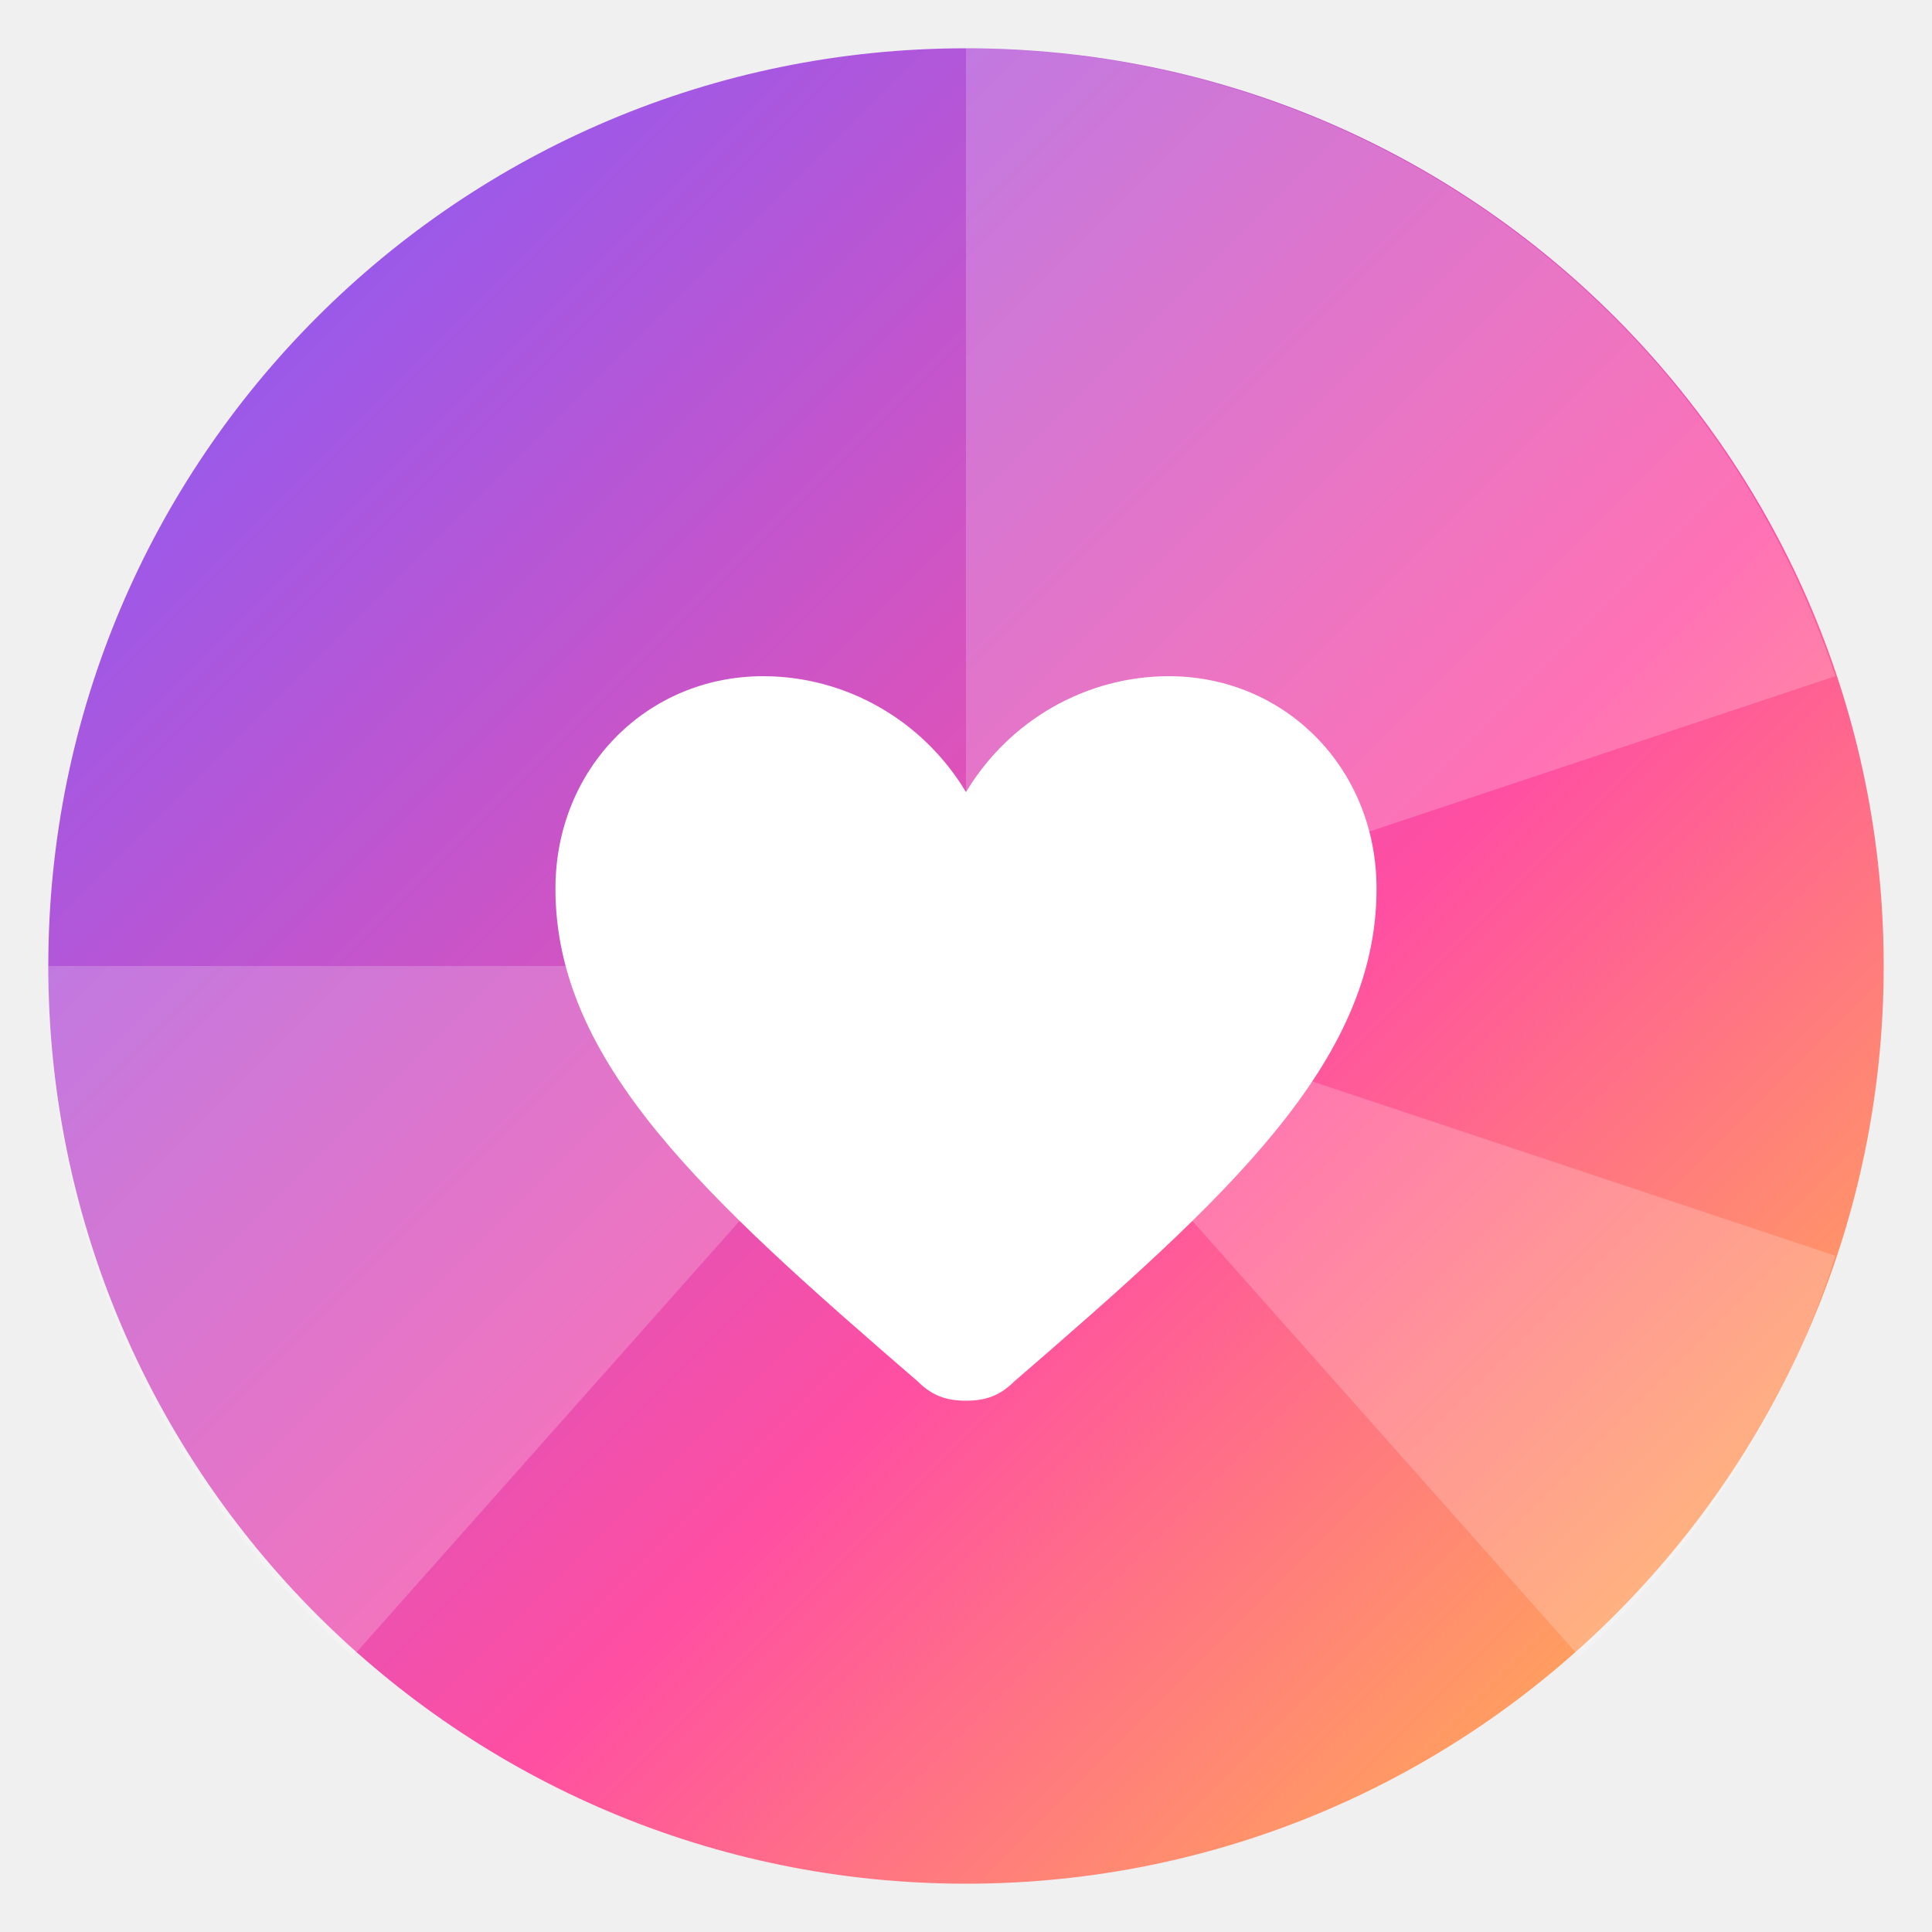
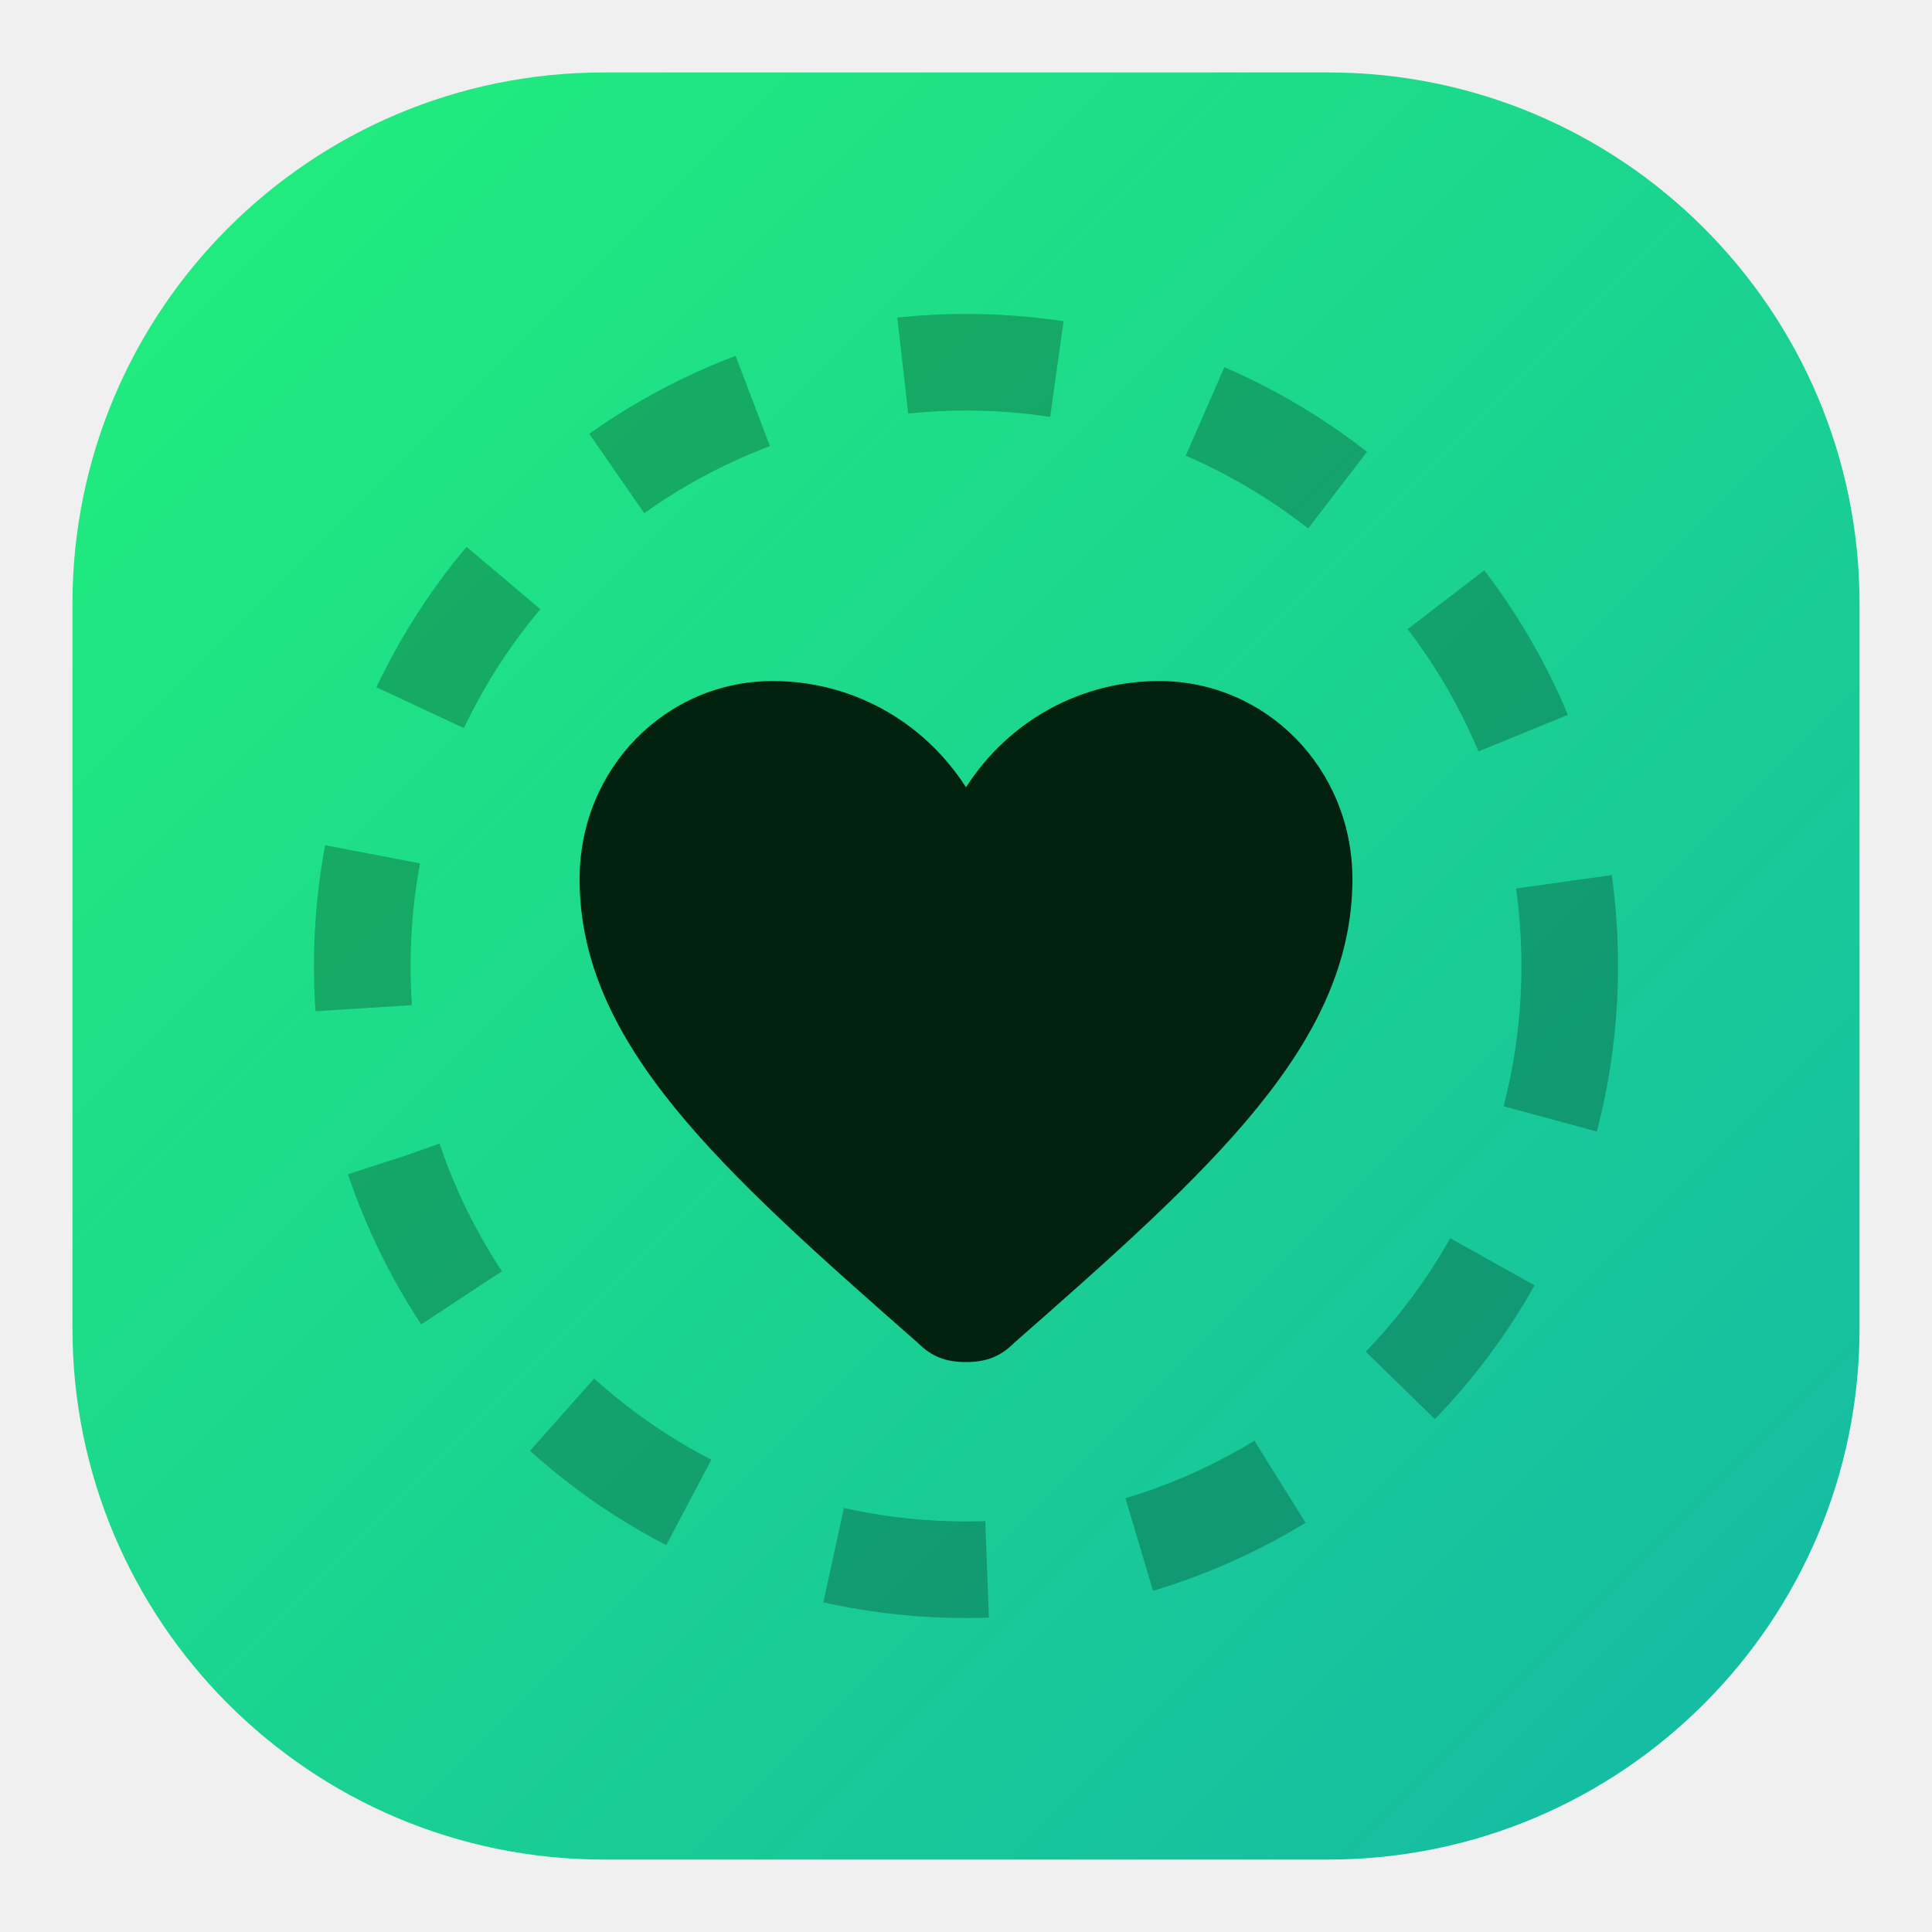
<svg xmlns="http://www.w3.org/2000/svg" viewBox="0 0 40 40">
  <defs>
    <linearGradient id="g" x1="0" y1="0" x2="1" y2="1">
-       <stop offset="0" stop-color="#7C5CFF" />
-       <stop offset=".6" stop-color="#FF4FA2" />
-       <stop offset="1" stop-color="#FFC83D" />
+       <stop offset="0" stop-color="#22f07a" />
+       <stop offset="1" stop-color="#14b8a6" />
    </linearGradient>
  </defs>
-   <circle cx="20" cy="20" r="19" fill="url(#g)" />
-   <path d="M20 20V1A19 19 0 0 1 38 14Z M20 20 7.300 34.300A19 19 0 0 1 1 20Z M20 20 38 26A19 19 0 0 1 32.700 34.300Z" fill="rgba(255,255,255,.2)" />
-   <path d="M20 29c-.4 0-.7-.1-1-.4C14.600 24.800 11.500 22 11.500 18.400c0-2.500 1.900-4.400 4.300-4.400 1.700 0 3.300.9 4.200 2.400.9-1.500 2.500-2.400 4.200-2.400 2.400 0 4.300 1.900 4.300 4.400 0 3.600-3.100 6.400-7.500 10.200-.3.300-.6.400-1 .4Z" fill="#fff" />
+   <rect x="1.500" y="1.500" width="37" height="37" rx="11" fill="url(#g)" />
+   <circle cx="20" cy="20" r="12.500" fill="none" stroke="#03210f" stroke-opacity=".28" stroke-width="2" stroke-dasharray="3.200 3.200" />
+   <path d="M20 28.200c-.4 0-.7-.1-1-.4-4.100-3.600-7-6.200-7-9.600 0-2.300 1.800-4.100 4-4.100 1.600 0 3.100.8 4 2.200.9-1.400 2.400-2.200 4-2.200 2.200 0 4 1.800 4 4.100 0 3.400-2.900 6-7 9.600-.3.300-.6.400-1 .4Z" fill="#03210f" />
</svg>
